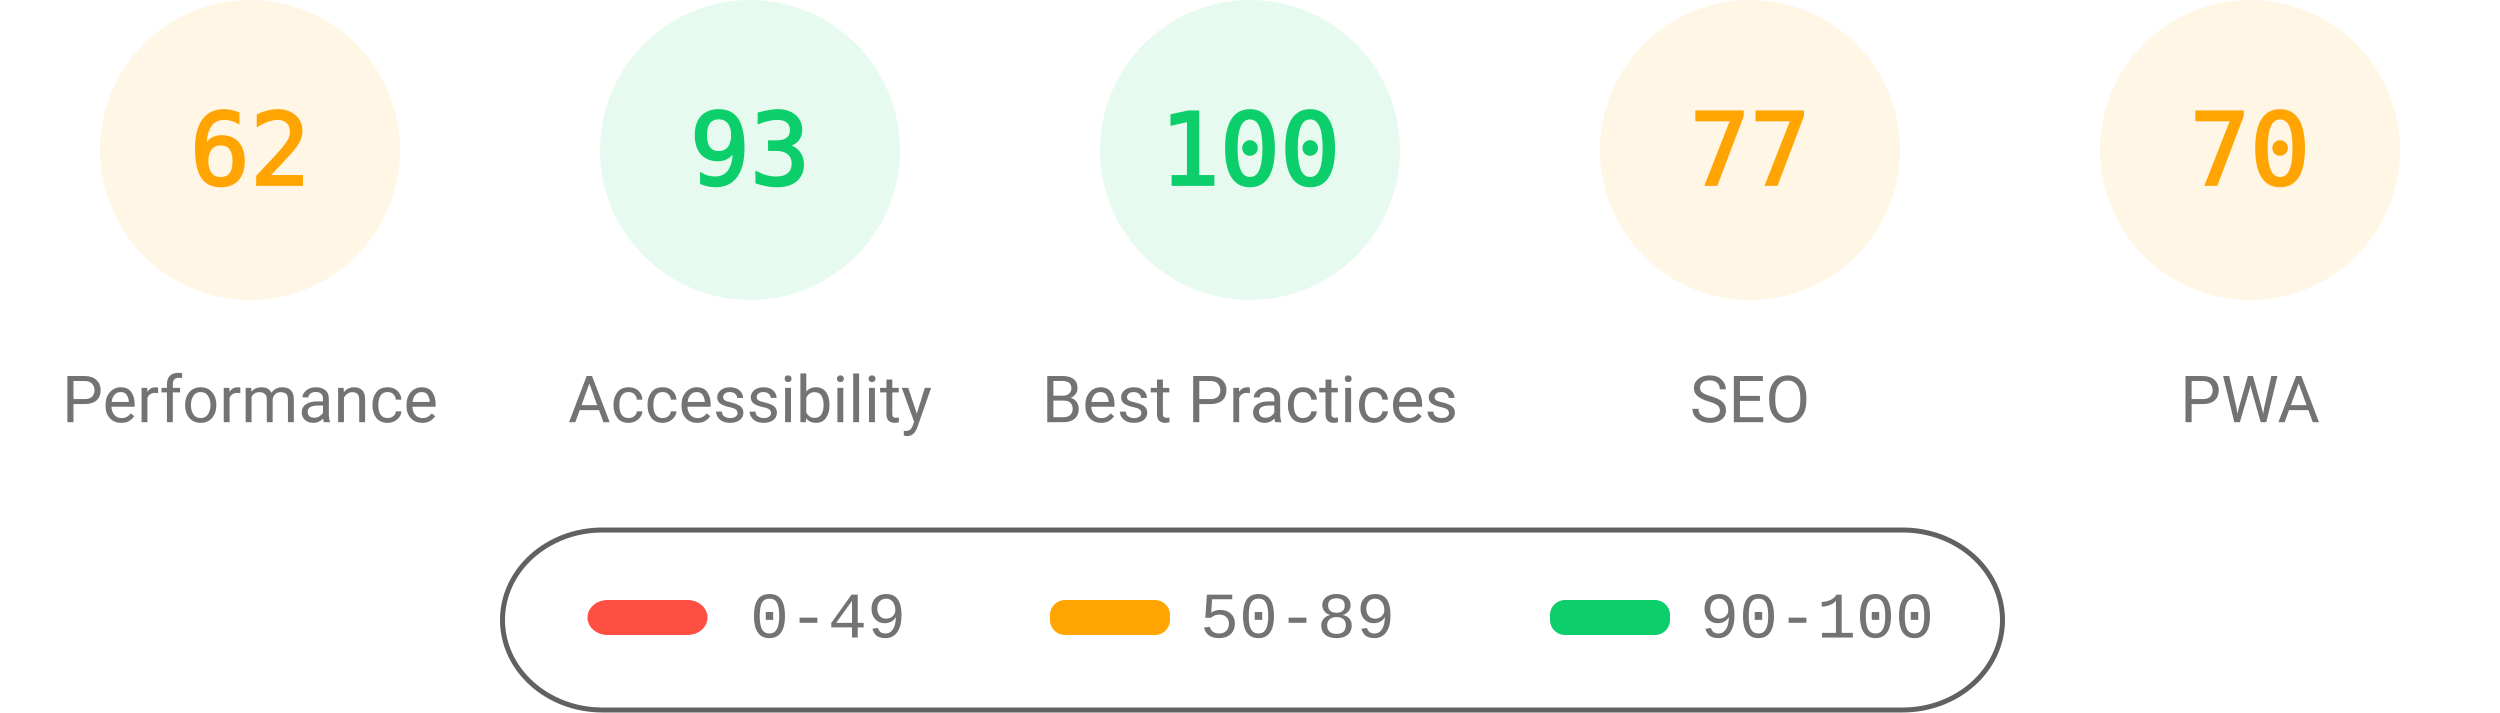
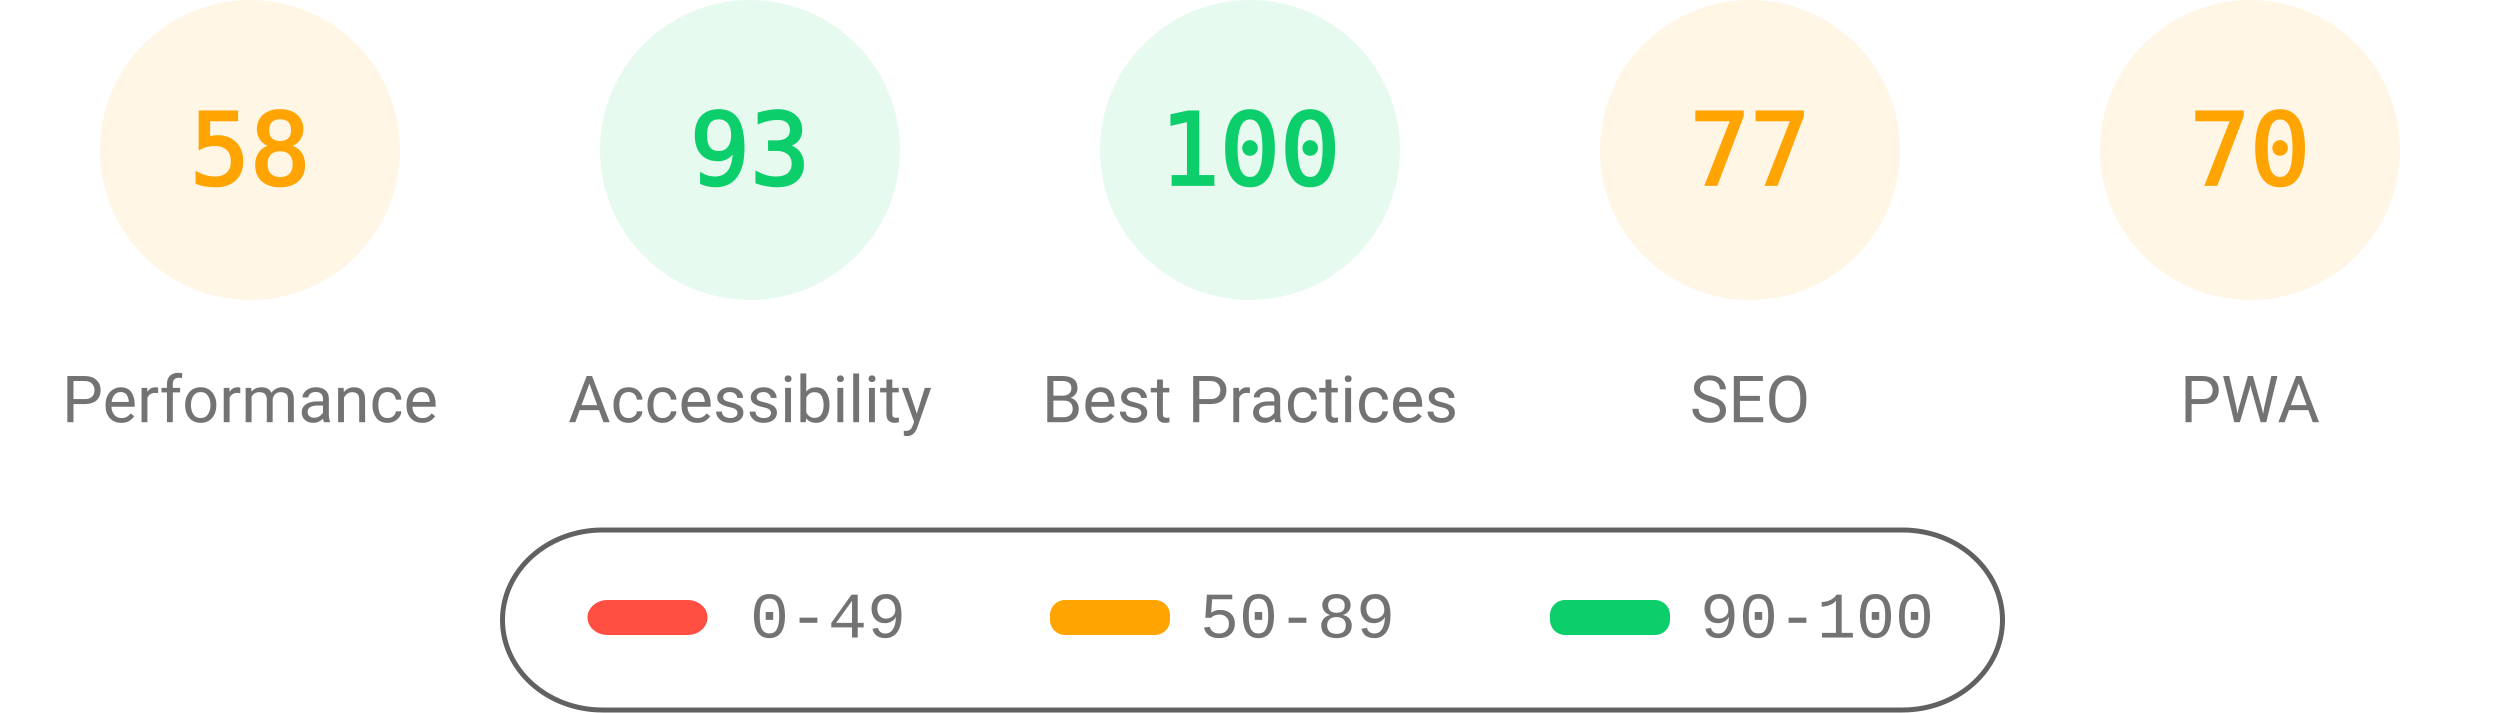
<svg xmlns="http://www.w3.org/2000/svg" fill="none" width="1000" height="285">
  <style>.gauge-base{opacity:.1}.gauge-arc{fill:none;animation-delay:250ms;stroke-linecap:round;transform:rotate(-90deg);transform-origin:100px 60px;animation:load-gauge 1s ease forwards}.guage-text{font-size:40px;font-family:monospace;text-align:center}.guage-red{color:#ff4e42;fill:#ff4e42;stroke:#ff4e42}.guage-orange{color:#ffa400;fill:#ffa400;stroke:#ffa400}.guage-green{color:#0cce6b;fill:#0cce6b;stroke:#0cce6b}.guage-undefined{color:#5c5c5c;fill:#5c5c5c;stroke:#5c5c5c}.guage-title{color:#737373;fill:#737373;stroke:none;font-size:26px;line-height:26px;font-family:Roboto,Halvetica,Arial,sans-serif}@keyframes load-gauge{from{stroke-dasharray:0 352.858}}</style>
  <svg class="guage-div guage-perf guage-orange" viewBox="0 0 200 200" width="200" height="200">
    <circle class="gauge-base" r="56" cx="100" cy="60" stroke-width="8" />
-     <circle class="gauge-arc guage-arc-1" r="56" cx="100" cy="60" stroke-width="8" style="stroke-dasharray:218.152,351.858" />
-     <text class="guage-text" x="100" y="60" alignment-baseline="central" dominant-baseline="central" text-anchor="middle">62</text>
+     <circle class="gauge-arc guage-arc-1" r="56" cx="100" cy="60" stroke-width="8" style="stroke-dasharray:204.078,351.858" />
+     <text class="guage-text" x="100" y="60" alignment-baseline="central" dominant-baseline="central" text-anchor="middle">58</text>
    <text class="guage-title" x="100" y="160" alignment-baseline="central" dominant-baseline="central" text-anchor="middle">Performance</text>
  </svg>
  <svg class="guage-div guage-acc guage-green" viewBox="0 0 200 200" width="200" height="200" x="200">
    <circle class="gauge-base" r="56" cx="100" cy="60" stroke-width="8" />
    <circle class="gauge-arc guage-arc-2" r="56" cx="100" cy="60" stroke-width="8" style="stroke-dasharray:327.228,351.858" />
    <text class="guage-text" x="100" y="60" alignment-baseline="central" dominant-baseline="central" text-anchor="middle">93</text>
    <text class="guage-title" x="100" y="160" alignment-baseline="central" dominant-baseline="central" text-anchor="middle">Accessibility</text>
  </svg>
  <svg class="guage-div guage-best guage-green" viewBox="0 0 200 200" width="200" height="200" x="400">
    <circle class="gauge-base" r="56" cx="100" cy="60" stroke-width="8" />
    <circle class="gauge-arc guage-arc-3" r="56" cx="100" cy="60" stroke-width="8" style="stroke-dasharray:351.858,351.858" />
    <text class="guage-text" x="100" y="60" alignment-baseline="central" dominant-baseline="central" text-anchor="middle">100</text>
    <text class="guage-title" x="100" y="160" alignment-baseline="central" dominant-baseline="central" text-anchor="middle">Best Practices</text>
  </svg>
  <svg class="guage-div guage-seo guage-orange" viewBox="0 0 200 200" width="200" height="200" x="600">
    <circle class="gauge-base" r="56" cx="100" cy="60" stroke-width="8" />
    <circle class="gauge-arc guage-arc-4" r="56" cx="100" cy="60" stroke-width="8" style="stroke-dasharray:270.931,351.858" />
    <text class="guage-text" x="100" y="60" alignment-baseline="central" dominant-baseline="central" text-anchor="middle">77</text>
    <text class="guage-title" x="100" y="160" alignment-baseline="central" dominant-baseline="central" text-anchor="middle">SEO</text>
  </svg>
  <svg class="guage-div guage-pwa guage-orange" viewBox="0 0 200 200" width="200" height="200" x="800">
    <circle class="gauge-base" r="56" cx="100" cy="60" stroke-width="8" />
    <circle class="gauge-arc guage-arc-4" r="56" cx="100" cy="60" stroke-width="8" style="stroke-dasharray:246.301,351.858" />
    <text class="guage-text" x="100" y="60" alignment-baseline="central" dominant-baseline="central" text-anchor="middle">70</text>
    <text class="guage-title" x="100" y="160" alignment-baseline="central" dominant-baseline="central" text-anchor="middle">PWA</text>
  </svg>
  <svg width="604" height="76" x="200" y="210">
    <path fill="none" id="canvas_background" d="M-1-1h604v80H-1z" />
    <rect fill-opacity="0" stroke="#616161" stroke-width="2" rx="40" id="svg_2" height="72" width="600" y="2" x="1" fill="#000" />
    <rect stroke="#000" rx="8" id="svg_3" height="14" width="48" y="30" x="35" stroke-opacity="null" stroke-width="0" fill="#ff4e42" />
    <rect stroke="#000" rx="6" id="svg_4" height="14" width="48" y="30" x="220" stroke-opacity="null" stroke-width="0" fill="#ffa400" />
    <rect stroke="#000" rx="6" id="svg_5" height="14" width="48" y="30" x="420" stroke-opacity="null" stroke-width="0" fill="#0cce6b" />
    <text xml:space="preserve" text-anchor="start" font-family="'Courier New', Courier, monospace" font-size="26" id="svg_6" y="45" x="100" stroke-opacity="null" stroke-width="0" stroke="#000" fill="#737373">0-49</text>
    <text xml:space="preserve" text-anchor="start" font-family="'Courier New', Courier, monospace" font-size="26" id="svg_7" y="45" x="280" stroke-opacity="null" stroke-width="0" stroke="#000" fill="#737373">50-89</text>
    <text xml:space="preserve" text-anchor="start" font-family="'Courier New', Courier, monospace" font-size="26" id="svg_8" y="45" x="480" stroke-opacity="null" stroke-width="0" stroke="#000" fill="#737373">90-100</text>
  </svg>
</svg>
